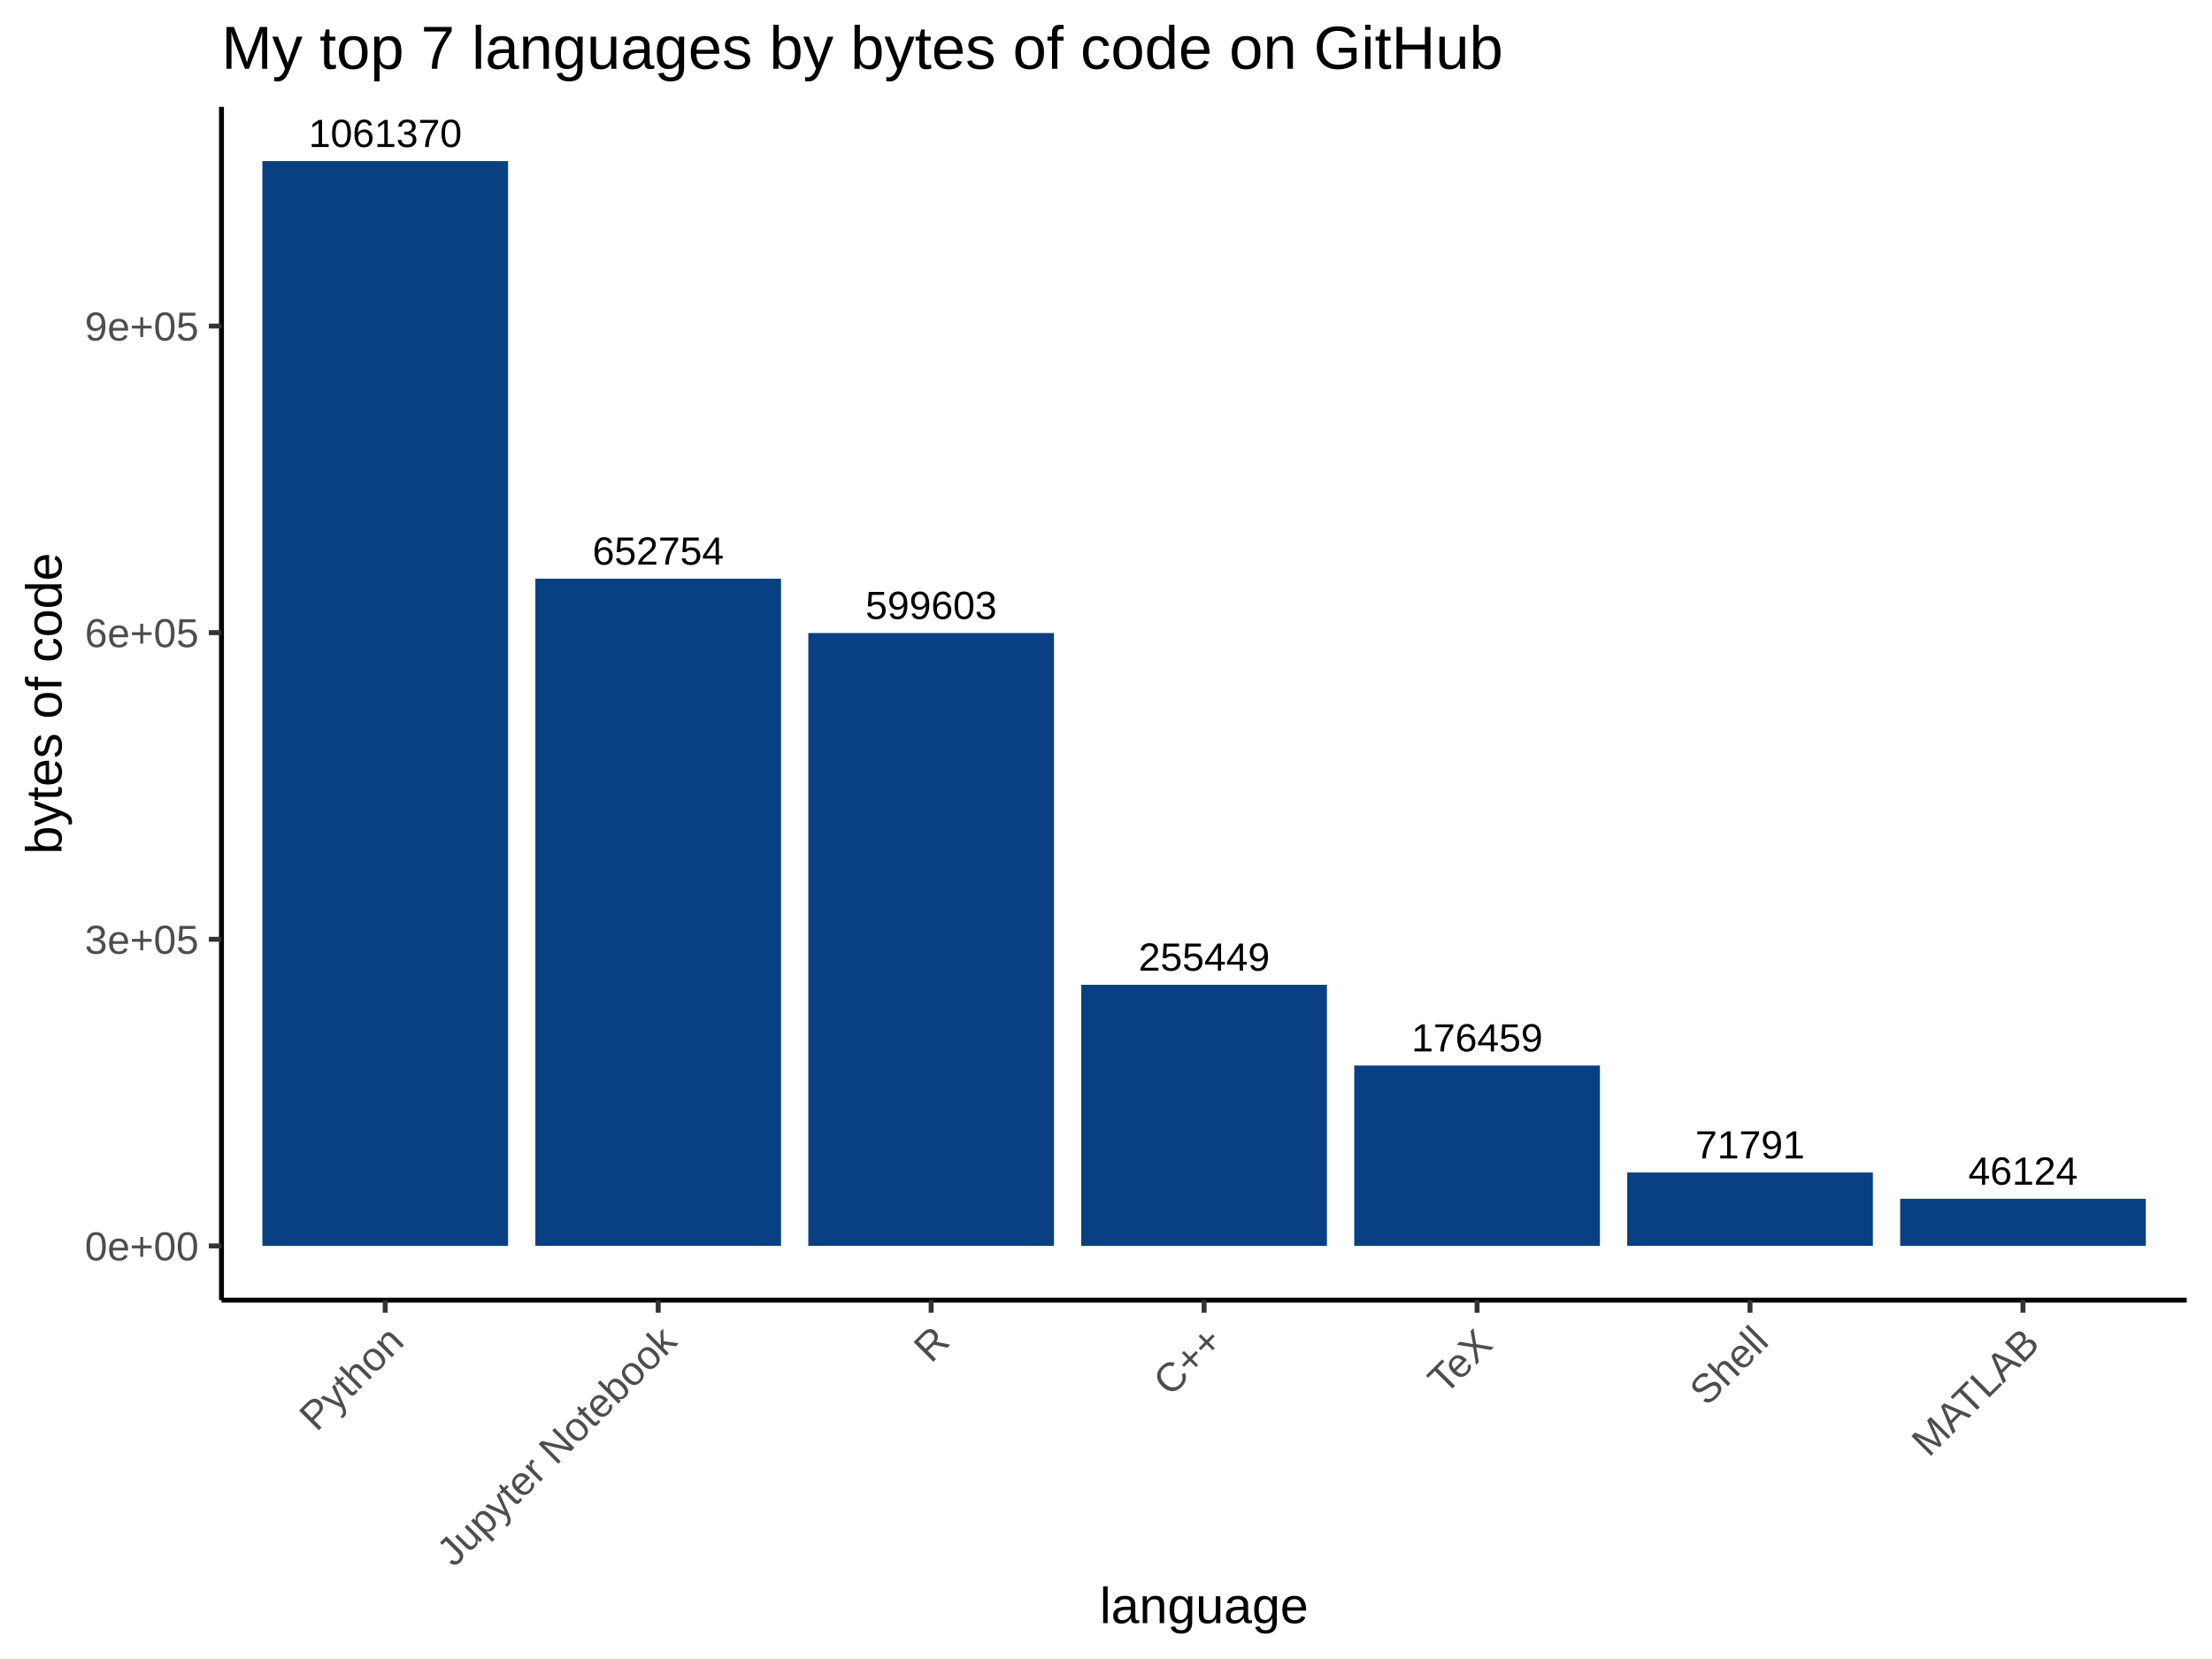
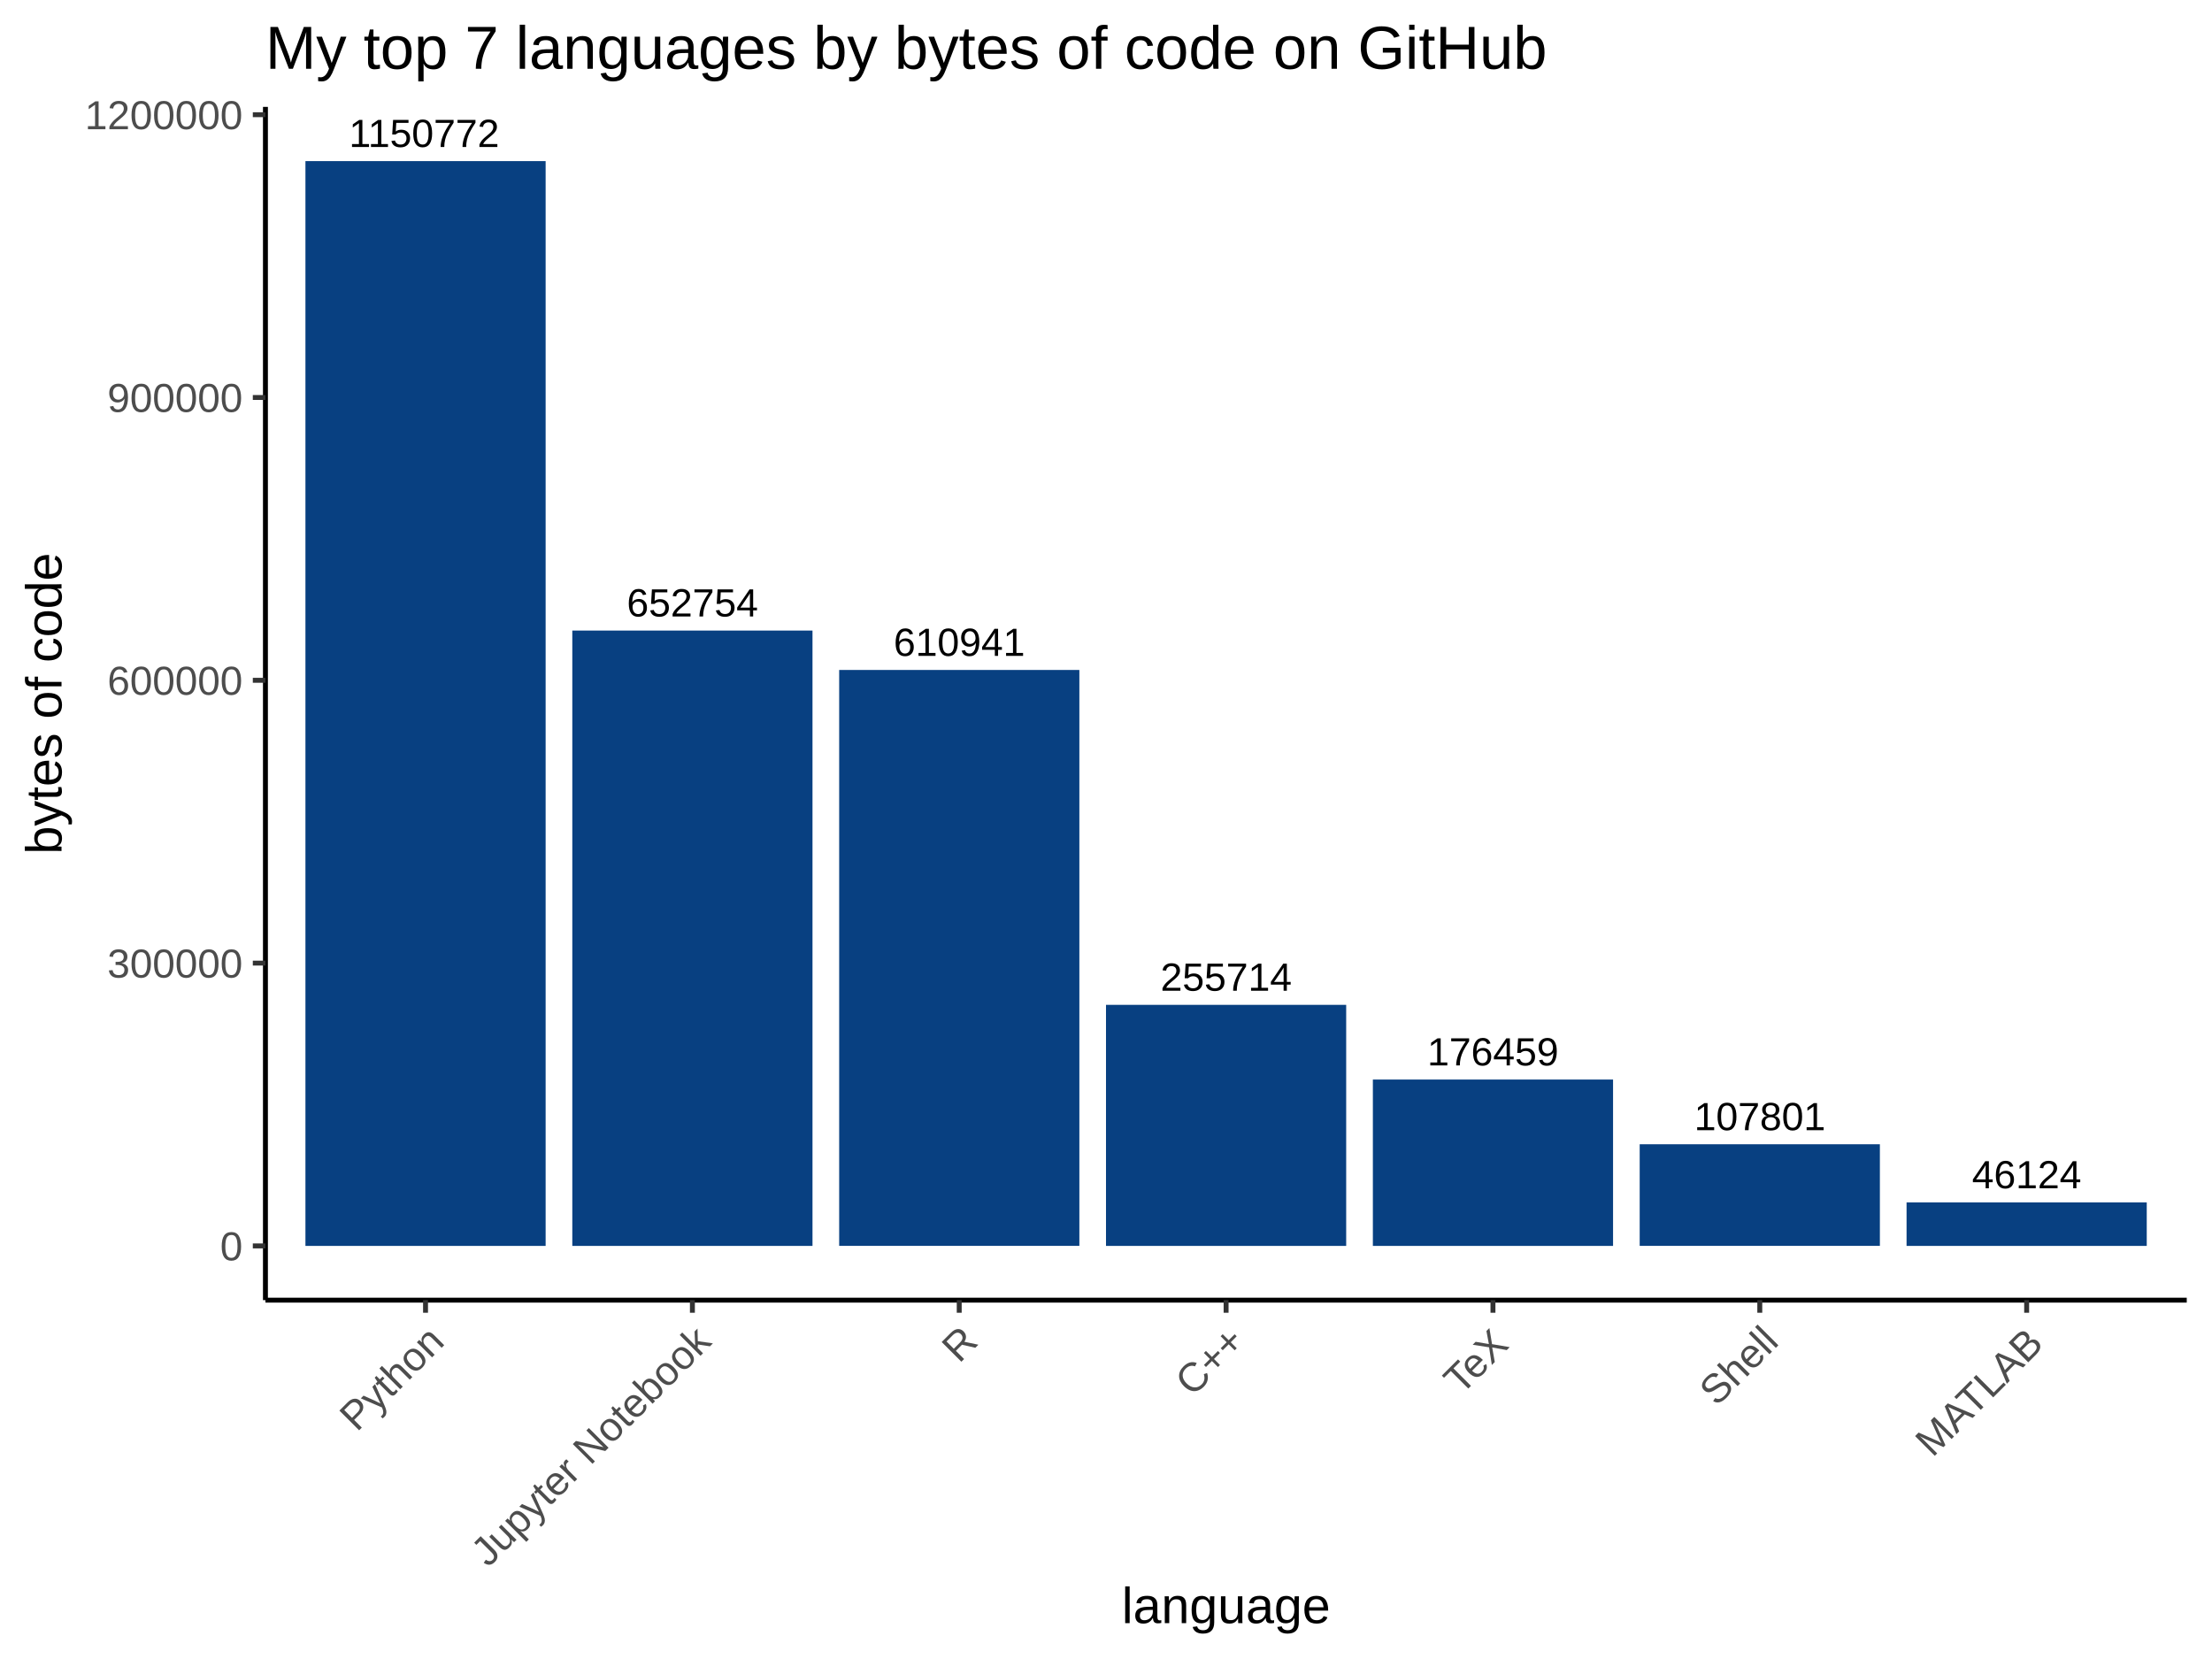
<svg xmlns="http://www.w3.org/2000/svg" viewBox="0 0 480.00 360.00">
  <defs>
    <style type="text/css">
    line, polyline, polygon, path, rect, circle {
      fill: none;
      stroke: #000000;
      stroke-linecap: round;
      stroke-linejoin: round;
      stroke-miterlimit: 10.00;
    }
  </style>
  </defs>
  <rect width="100%" height="100%" style="stroke: none; fill: #FFFFFF;" />
  <rect x="0.00" y="0.00" width="480.00" height="360.00" style="stroke-width: 1.07; stroke: #FFFFFF; fill: #FFFFFF;" />
  <defs>
-     <clipPath id="cpNDguMDZ8NDc0LjUyfDI4Mi4xM3wyMy4xOQ==">
-       <rect x="48.06" y="23.19" width="426.47" height="258.94" />
+     <clipPath id="cpNTcuNjB8NDc0LjUyfDI4Mi4xM3wyMy4xOQ==">
+       <rect x="57.60" y="23.19" width="416.92" height="258.94" />
    </clipPath>
  </defs>
-   <rect x="48.06" y="23.19" width="426.47" height="258.94" style="stroke-width: 1.07; stroke: none; fill: #FFFFFF;" clip-path="url(#cpNDguMDZ8NDc0LjUyfDI4Mi4xM3wyMy4xOQ==)" />
-   <rect x="56.94" y="34.96" width="53.31" height="235.40" style="stroke-width: 1.07; stroke: none; stroke-linecap: square; stroke-linejoin: miter; fill: #084081;" clip-path="url(#cpNDguMDZ8NDc0LjUyfDI4Mi4xM3wyMy4xOQ==)" />
-   <rect x="116.17" y="125.58" width="53.31" height="144.77" style="stroke-width: 1.07; stroke: none; stroke-linecap: square; stroke-linejoin: miter; fill: #084081;" clip-path="url(#cpNDguMDZ8NDc0LjUyfDI4Mi4xM3wyMy4xOQ==)" />
-   <rect x="175.40" y="137.37" width="53.31" height="132.98" style="stroke-width: 1.07; stroke: none; stroke-linecap: square; stroke-linejoin: miter; fill: #084081;" clip-path="url(#cpNDguMDZ8NDc0LjUyfDI4Mi4xM3wyMy4xOQ==)" />
-   <rect x="234.63" y="213.70" width="53.31" height="56.66" style="stroke-width: 1.07; stroke: none; stroke-linecap: square; stroke-linejoin: miter; fill: #084081;" clip-path="url(#cpNDguMDZ8NDc0LjUyfDI4Mi4xM3wyMy4xOQ==)" />
-   <rect x="293.87" y="231.22" width="53.31" height="39.14" style="stroke-width: 1.07; stroke: none; stroke-linecap: square; stroke-linejoin: miter; fill: #084081;" clip-path="url(#cpNDguMDZ8NDc0LjUyfDI4Mi4xM3wyMy4xOQ==)" />
-   <rect x="353.10" y="254.43" width="53.31" height="15.92" style="stroke-width: 1.07; stroke: none; stroke-linecap: square; stroke-linejoin: miter; fill: #084081;" clip-path="url(#cpNDguMDZ8NDc0LjUyfDI4Mi4xM3wyMy4xOQ==)" />
-   <rect x="412.33" y="260.13" width="53.31" height="10.23" style="stroke-width: 1.07; stroke: none; stroke-linecap: square; stroke-linejoin: miter; fill: #084081;" clip-path="url(#cpNDguMDZ8NDc0LjUyfDI4Mi4xM3wyMy4xOQ==)" />
-   <g clip-path="url(#cpNDguMDZ8NDc0LjUyfDI4Mi4xM3wyMy4xOQ==)">
-     <text x="247.05" y="210.64" style="font-size: 8.54px; font-family: Arial;" textLength="28.48px" lengthAdjust="spacingAndGlyphs">255449</text>
+   <rect x="57.60" y="23.19" width="416.92" height="258.94" style="stroke-width: 1.07; stroke: none; fill: #FFFFFF;" clip-path="url(#cpNTcuNjB8NDc0LjUyfDI4Mi4xM3wyMy4xOQ==)" />
+   <rect x="66.28" y="34.96" width="52.12" height="235.40" style="stroke-width: 1.07; stroke: none; stroke-linecap: square; stroke-linejoin: miter; fill: #084081;" clip-path="url(#cpNTcuNjB8NDc0LjUyfDI4Mi4xM3wyMy4xOQ==)" />
+   <rect x="124.19" y="136.83" width="52.12" height="133.53" style="stroke-width: 1.07; stroke: none; stroke-linecap: square; stroke-linejoin: miter; fill: #084081;" clip-path="url(#cpNTcuNjB8NDc0LjUyfDI4Mi4xM3wyMy4xOQ==)" />
+   <rect x="182.10" y="145.38" width="52.12" height="124.97" style="stroke-width: 1.07; stroke: none; stroke-linecap: square; stroke-linejoin: miter; fill: #084081;" clip-path="url(#cpNTcuNjB8NDc0LjUyfDI4Mi4xM3wyMy4xOQ==)" />
+   <rect x="240.00" y="218.05" width="52.12" height="52.31" style="stroke-width: 1.07; stroke: none; stroke-linecap: square; stroke-linejoin: miter; fill: #084081;" clip-path="url(#cpNTcuNjB8NDc0LjUyfDI4Mi4xM3wyMy4xOQ==)" />
+   <rect x="297.91" y="234.26" width="52.12" height="36.10" style="stroke-width: 1.07; stroke: none; stroke-linecap: square; stroke-linejoin: miter; fill: #084081;" clip-path="url(#cpNTcuNjB8NDc0LjUyfDI4Mi4xM3wyMy4xOQ==)" />
+   <rect x="355.81" y="248.30" width="52.12" height="22.05" style="stroke-width: 1.07; stroke: none; stroke-linecap: square; stroke-linejoin: miter; fill: #084081;" clip-path="url(#cpNTcuNjB8NDc0LjUyfDI4Mi4xM3wyMy4xOQ==)" />
+   <rect x="413.72" y="260.92" width="52.12" height="9.44" style="stroke-width: 1.07; stroke: none; stroke-linecap: square; stroke-linejoin: miter; fill: #084081;" clip-path="url(#cpNTcuNjB8NDc0LjUyfDI4Mi4xM3wyMy4xOQ==)" />
+   <g clip-path="url(#cpNTcuNjB8NDc0LjUyfDI4Mi4xM3wyMy4xOQ==)">
+     <text x="251.82" y="214.99" style="font-size: 8.54px; font-family: Arial;" textLength="28.48px" lengthAdjust="spacingAndGlyphs">255714</text>
  </g>
-   <g clip-path="url(#cpNDguMDZ8NDc0LjUyfDI4Mi4xM3wyMy4xOQ==)">
-     <text x="128.58" y="122.53" style="font-size: 8.54px; font-family: Arial;" textLength="28.48px" lengthAdjust="spacingAndGlyphs">652754</text>
+   <g clip-path="url(#cpNTcuNjB8NDc0LjUyfDI4Mi4xM3wyMy4xOQ==)">
+     <text x="136.01" y="133.77" style="font-size: 8.54px; font-family: Arial;" textLength="28.48px" lengthAdjust="spacingAndGlyphs">652754</text>
  </g>
-   <g clip-path="url(#cpNDguMDZ8NDc0LjUyfDI4Mi4xM3wyMy4xOQ==)">
-     <text x="427.11" y="257.07" style="font-size: 8.54px; font-family: Arial;" textLength="23.74px" lengthAdjust="spacingAndGlyphs">46124</text>
+   <g clip-path="url(#cpNTcuNjB8NDc0LjUyfDI4Mi4xM3wyMy4xOQ==)">
+     <text x="427.91" y="257.86" style="font-size: 8.54px; font-family: Arial;" textLength="23.74px" lengthAdjust="spacingAndGlyphs">46124</text>
  </g>
-   <g clip-path="url(#cpNDguMDZ8NDc0LjUyfDI4Mi4xM3wyMy4xOQ==)">
-     <text x="66.98" y="31.90" style="font-size: 8.54px; font-family: Arial;" textLength="33.23px" lengthAdjust="spacingAndGlyphs">1061370</text>
+   <g clip-path="url(#cpNTcuNjB8NDc0LjUyfDI4Mi4xM3wyMy4xOQ==)">
+     <text x="75.73" y="31.90" style="font-size: 8.54px; font-family: Arial;" textLength="33.23px" lengthAdjust="spacingAndGlyphs">1150772</text>
  </g>
-   <g clip-path="url(#cpNDguMDZ8NDc0LjUyfDI4Mi4xM3wyMy4xOQ==)">
-     <text x="187.81" y="134.32" style="font-size: 8.54px; font-family: Arial;" textLength="28.48px" lengthAdjust="spacingAndGlyphs">599603</text>
+   <g clip-path="url(#cpNTcuNjB8NDc0LjUyfDI4Mi4xM3wyMy4xOQ==)">
+     <text x="193.91" y="142.33" style="font-size: 8.54px; font-family: Arial;" textLength="28.48px" lengthAdjust="spacingAndGlyphs">610941</text>
  </g>
-   <g clip-path="url(#cpNDguMDZ8NDc0LjUyfDI4Mi4xM3wyMy4xOQ==)">
-     <text x="367.88" y="251.38" style="font-size: 8.54px; font-family: Arial;" textLength="23.74px" lengthAdjust="spacingAndGlyphs">71791</text>
+   <g clip-path="url(#cpNTcuNjB8NDc0LjUyfDI4Mi4xM3wyMy4xOQ==)">
+     <text x="367.63" y="245.25" style="font-size: 8.54px; font-family: Arial;" textLength="28.48px" lengthAdjust="spacingAndGlyphs">107801</text>
  </g>
-   <g clip-path="url(#cpNDguMDZ8NDc0LjUyfDI4Mi4xM3wyMy4xOQ==)">
-     <text x="306.28" y="228.16" style="font-size: 8.54px; font-family: Arial;" textLength="28.48px" lengthAdjust="spacingAndGlyphs">176459</text>
+   <g clip-path="url(#cpNTcuNjB8NDc0LjUyfDI4Mi4xM3wyMy4xOQ==)">
+     <text x="309.72" y="231.20" style="font-size: 8.54px; font-family: Arial;" textLength="28.48px" lengthAdjust="spacingAndGlyphs">176459</text>
  </g>
  <defs>
    <clipPath id="cpMC4wMHw0ODAuMDB8MzYwLjAwfDAuMDA=">
      <rect x="0.00" y="0.00" width="480.00" height="360.00" />
    </clipPath>
  </defs>
-   <polyline points="48.06,282.13 48.06,23.19 " style="stroke-width: 1.07; stroke-linecap: butt;" clip-path="url(#cpMC4wMHw0ODAuMDB8MzYwLjAwfDAuMDA=)" />
+   <polyline points="57.60,282.13 57.60,23.19 " style="stroke-width: 1.07; stroke-linecap: butt;" clip-path="url(#cpMC4wMHw0ODAuMDB8MzYwLjAwfDAuMDA=)" />
  <g clip-path="url(#cpMC4wMHw0ODAuMDB8MzYwLjAwfDAuMDA=)">
-     <text x="18.41" y="273.50" style="font-size: 8.80px; fill: #4D4D4D; font-family: Arial;" textLength="24.72px" lengthAdjust="spacingAndGlyphs">0e+00</text>
+     <text x="47.77" y="273.50" style="font-size: 8.80px; fill: #4D4D4D; font-family: Arial;" textLength="4.89px" lengthAdjust="spacingAndGlyphs">0</text>
  </g>
  <g clip-path="url(#cpMC4wMHw0ODAuMDB8MzYwLjAwfDAuMDA=)">
-     <text x="18.41" y="206.97" style="font-size: 8.80px; fill: #4D4D4D; font-family: Arial;" textLength="24.72px" lengthAdjust="spacingAndGlyphs">3e+05</text>
+     <text x="23.30" y="212.14" style="font-size: 8.80px; fill: #4D4D4D; font-family: Arial;" textLength="29.36px" lengthAdjust="spacingAndGlyphs">300000</text>
  </g>
  <g clip-path="url(#cpMC4wMHw0ODAuMDB8MzYwLjAwfDAuMDA=)">
-     <text x="18.41" y="140.43" style="font-size: 8.80px; fill: #4D4D4D; font-family: Arial;" textLength="24.72px" lengthAdjust="spacingAndGlyphs">6e+05</text>
+     <text x="23.30" y="150.77" style="font-size: 8.80px; fill: #4D4D4D; font-family: Arial;" textLength="29.36px" lengthAdjust="spacingAndGlyphs">600000</text>
  </g>
  <g clip-path="url(#cpMC4wMHw0ODAuMDB8MzYwLjAwfDAuMDA=)">
-     <text x="18.41" y="73.90" style="font-size: 8.80px; fill: #4D4D4D; font-family: Arial;" textLength="24.72px" lengthAdjust="spacingAndGlyphs">9e+05</text>
-   </g>
-   <polyline points="45.32,270.36 48.06,270.36 " style="stroke-width: 1.07; stroke: #333333; stroke-linecap: butt;" clip-path="url(#cpMC4wMHw0ODAuMDB8MzYwLjAwfDAuMDA=)" />
-   <polyline points="45.32,203.82 48.06,203.82 " style="stroke-width: 1.07; stroke: #333333; stroke-linecap: butt;" clip-path="url(#cpMC4wMHw0ODAuMDB8MzYwLjAwfDAuMDA=)" />
-   <polyline points="45.32,137.28 48.06,137.28 " style="stroke-width: 1.07; stroke: #333333; stroke-linecap: butt;" clip-path="url(#cpMC4wMHw0ODAuMDB8MzYwLjAwfDAuMDA=)" />
-   <polyline points="45.32,70.75 48.06,70.75 " style="stroke-width: 1.07; stroke: #333333; stroke-linecap: butt;" clip-path="url(#cpMC4wMHw0ODAuMDB8MzYwLjAwfDAuMDA=)" />
-   <polyline points="48.06,282.13 474.52,282.13 " style="stroke-width: 1.07; stroke-linecap: butt;" clip-path="url(#cpMC4wMHw0ODAuMDB8MzYwLjAwfDAuMDA=)" />
-   <polyline points="83.59,284.86 83.59,282.13 " style="stroke-width: 1.07; stroke: #333333; stroke-linecap: butt;" clip-path="url(#cpMC4wMHw0ODAuMDB8MzYwLjAwfDAuMDA=)" />
-   <polyline points="142.83,284.86 142.83,282.13 " style="stroke-width: 1.07; stroke: #333333; stroke-linecap: butt;" clip-path="url(#cpMC4wMHw0ODAuMDB8MzYwLjAwfDAuMDA=)" />
-   <polyline points="202.06,284.86 202.06,282.13 " style="stroke-width: 1.07; stroke: #333333; stroke-linecap: butt;" clip-path="url(#cpMC4wMHw0ODAuMDB8MzYwLjAwfDAuMDA=)" />
-   <polyline points="261.29,284.86 261.29,282.13 " style="stroke-width: 1.07; stroke: #333333; stroke-linecap: butt;" clip-path="url(#cpMC4wMHw0ODAuMDB8MzYwLjAwfDAuMDA=)" />
-   <polyline points="320.52,284.86 320.52,282.13 " style="stroke-width: 1.07; stroke: #333333; stroke-linecap: butt;" clip-path="url(#cpMC4wMHw0ODAuMDB8MzYwLjAwfDAuMDA=)" />
-   <polyline points="379.75,284.86 379.75,282.13 " style="stroke-width: 1.07; stroke: #333333; stroke-linecap: butt;" clip-path="url(#cpMC4wMHw0ODAuMDB8MzYwLjAwfDAuMDA=)" />
-   <polyline points="438.98,284.86 438.98,282.13 " style="stroke-width: 1.07; stroke: #333333; stroke-linecap: butt;" clip-path="url(#cpMC4wMHw0ODAuMDB8MzYwLjAwfDAuMDA=)" />
-   <g clip-path="url(#cpMC4wMHw0ODAuMDB8MzYwLjAwfDAuMDA=)">
-     <text transform="translate(68.68,310.88) rotate(-45)" style="font-size: 8.80px; fill: #4D4D4D; font-family: Arial;" textLength="27.40px" lengthAdjust="spacingAndGlyphs">Python</text>
+     <text x="23.30" y="89.40" style="font-size: 8.80px; fill: #4D4D4D; font-family: Arial;" textLength="29.36px" lengthAdjust="spacingAndGlyphs">900000</text>
  </g>
  <g clip-path="url(#cpMC4wMHw0ODAuMDB8MzYwLjAwfDAuMDA=)">
-     <text transform="translate(98.51,340.28) rotate(-45)" style="font-size: 8.80px; fill: #4D4D4D; font-family: Arial;" textLength="68.97px" lengthAdjust="spacingAndGlyphs">Jupyter Notebook</text>
+     <text x="18.41" y="28.04" style="font-size: 8.80px; fill: #4D4D4D; font-family: Arial;" textLength="34.26px" lengthAdjust="spacingAndGlyphs">1200000</text>
+   </g>
+   <polyline points="54.86,270.36 57.60,270.36 " style="stroke-width: 1.07; stroke: #333333; stroke-linecap: butt;" clip-path="url(#cpMC4wMHw0ODAuMDB8MzYwLjAwfDAuMDA=)" />
+   <polyline points="54.86,208.99 57.60,208.99 " style="stroke-width: 1.07; stroke: #333333; stroke-linecap: butt;" clip-path="url(#cpMC4wMHw0ODAuMDB8MzYwLjAwfDAuMDA=)" />
+   <polyline points="54.86,147.62 57.60,147.62 " style="stroke-width: 1.07; stroke: #333333; stroke-linecap: butt;" clip-path="url(#cpMC4wMHw0ODAuMDB8MzYwLjAwfDAuMDA=)" />
+   <polyline points="54.86,86.25 57.60,86.25 " style="stroke-width: 1.07; stroke: #333333; stroke-linecap: butt;" clip-path="url(#cpMC4wMHw0ODAuMDB8MzYwLjAwfDAuMDA=)" />
+   <polyline points="54.86,24.89 57.60,24.89 " style="stroke-width: 1.07; stroke: #333333; stroke-linecap: butt;" clip-path="url(#cpMC4wMHw0ODAuMDB8MzYwLjAwfDAuMDA=)" />
+   <polyline points="57.60,282.13 474.52,282.13 " style="stroke-width: 1.07; stroke-linecap: butt;" clip-path="url(#cpMC4wMHw0ODAuMDB8MzYwLjAwfDAuMDA=)" />
+   <polyline points="92.34,284.86 92.34,282.13 " style="stroke-width: 1.07; stroke: #333333; stroke-linecap: butt;" clip-path="url(#cpMC4wMHw0ODAuMDB8MzYwLjAwfDAuMDA=)" />
+   <polyline points="150.25,284.86 150.25,282.13 " style="stroke-width: 1.07; stroke: #333333; stroke-linecap: butt;" clip-path="url(#cpMC4wMHw0ODAuMDB8MzYwLjAwfDAuMDA=)" />
+   <polyline points="208.15,284.86 208.15,282.13 " style="stroke-width: 1.07; stroke: #333333; stroke-linecap: butt;" clip-path="url(#cpMC4wMHw0ODAuMDB8MzYwLjAwfDAuMDA=)" />
+   <polyline points="266.06,284.86 266.06,282.13 " style="stroke-width: 1.07; stroke: #333333; stroke-linecap: butt;" clip-path="url(#cpMC4wMHw0ODAuMDB8MzYwLjAwfDAuMDA=)" />
+   <polyline points="323.97,284.86 323.97,282.13 " style="stroke-width: 1.07; stroke: #333333; stroke-linecap: butt;" clip-path="url(#cpMC4wMHw0ODAuMDB8MzYwLjAwfDAuMDA=)" />
+   <polyline points="381.87,284.86 381.87,282.13 " style="stroke-width: 1.07; stroke: #333333; stroke-linecap: butt;" clip-path="url(#cpMC4wMHw0ODAuMDB8MzYwLjAwfDAuMDA=)" />
+   <polyline points="439.78,284.86 439.78,282.13 " style="stroke-width: 1.07; stroke: #333333; stroke-linecap: butt;" clip-path="url(#cpMC4wMHw0ODAuMDB8MzYwLjAwfDAuMDA=)" />
+   <g clip-path="url(#cpMC4wMHw0ODAuMDB8MzYwLjAwfDAuMDA=)">
+     <text transform="translate(77.42,310.88) rotate(-45)" style="font-size: 8.80px; fill: #4D4D4D; font-family: Arial;" textLength="27.40px" lengthAdjust="spacingAndGlyphs">Python</text>
  </g>
  <g clip-path="url(#cpMC4wMHw0ODAuMDB8MzYwLjAwfDAuMDA=)">
-     <text transform="translate(202.02,296.00) rotate(-45)" style="font-size: 8.80px; fill: #4D4D4D; font-family: Arial;" textLength="6.36px" lengthAdjust="spacingAndGlyphs">R</text>
+     <text transform="translate(105.93,340.28) rotate(-45)" style="font-size: 8.80px; fill: #4D4D4D; font-family: Arial;" textLength="68.97px" lengthAdjust="spacingAndGlyphs">Jupyter Notebook</text>
  </g>
  <g clip-path="url(#cpMC4wMHw0ODAuMDB8MzYwLjAwfDAuMDA=)">
-     <text transform="translate(253.98,303.27) rotate(-45)" style="font-size: 8.80px; fill: #4D4D4D; font-family: Arial;" textLength="16.63px" lengthAdjust="spacingAndGlyphs">C++</text>
+     <text transform="translate(208.11,296.00) rotate(-45)" style="font-size: 8.80px; fill: #4D4D4D; font-family: Arial;" textLength="6.36px" lengthAdjust="spacingAndGlyphs">R</text>
  </g>
  <g clip-path="url(#cpMC4wMHw0ODAuMDB8MzYwLjAwfDAuMDA=)">
-     <text transform="translate(313.56,302.92) rotate(-45)" style="font-size: 8.80px; fill: #4D4D4D; font-family: Arial;" textLength="16.14px" lengthAdjust="spacingAndGlyphs">TeX</text>
+     <text transform="translate(258.75,303.27) rotate(-45)" style="font-size: 8.80px; fill: #4D4D4D; font-family: Arial;" textLength="16.63px" lengthAdjust="spacingAndGlyphs">C++</text>
  </g>
  <g clip-path="url(#cpMC4wMHw0ODAuMDB8MzYwLjAwfDAuMDA=)">
-     <text transform="translate(370.37,305.35) rotate(-45)" style="font-size: 8.80px; fill: #4D4D4D; font-family: Arial;" textLength="19.57px" lengthAdjust="spacingAndGlyphs">Shell</text>
+     <text transform="translate(317.01,302.92) rotate(-45)" style="font-size: 8.80px; fill: #4D4D4D; font-family: Arial;" textLength="16.14px" lengthAdjust="spacingAndGlyphs">TeX</text>
  </g>
  <g clip-path="url(#cpMC4wMHw0ODAuMDB8MzYwLjAwfDAuMDA=)">
-     <text transform="translate(418.54,316.41) rotate(-45)" style="font-size: 8.80px; fill: #4D4D4D; font-family: Arial;" textLength="35.21px" lengthAdjust="spacingAndGlyphs">MATLAB</text>
+     <text transform="translate(372.49,305.35) rotate(-45)" style="font-size: 8.80px; fill: #4D4D4D; font-family: Arial;" textLength="19.57px" lengthAdjust="spacingAndGlyphs">Shell</text>
  </g>
  <g clip-path="url(#cpMC4wMHw0ODAuMDB8MzYwLjAwfDAuMDA=)">
-     <text x="238.65" y="352.21" style="font-size: 11.00px; font-family: Arial;" textLength="45.27px" lengthAdjust="spacingAndGlyphs">language</text>
+     <text transform="translate(419.34,316.41) rotate(-45)" style="font-size: 8.80px; fill: #4D4D4D; font-family: Arial;" textLength="35.21px" lengthAdjust="spacingAndGlyphs">MATLAB</text>
+   </g>
+   <g clip-path="url(#cpMC4wMHw0ODAuMDB8MzYwLjAwfDAuMDA=)">
+     <text x="243.43" y="352.21" style="font-size: 11.00px; font-family: Arial;" textLength="45.27px" lengthAdjust="spacingAndGlyphs">language</text>
  </g>
  <g clip-path="url(#cpMC4wMHw0ODAuMDB8MzYwLjAwfDAuMDA=)">
    <text transform="translate(13.35,185.37) rotate(-90)" style="font-size: 11.00px; font-family: Arial;" textLength="65.43px" lengthAdjust="spacingAndGlyphs">bytes of code</text>
  </g>
  <g clip-path="url(#cpMC4wMHw0ODAuMDB8MzYwLjAwfDAuMDA=)">
-     <text x="48.06" y="14.93" style="font-size: 13.20px; font-family: Arial;" textLength="278.10px" lengthAdjust="spacingAndGlyphs">My top 7 languages by bytes of code on GitHub</text>
+     <text x="57.60" y="14.93" style="font-size: 13.20px; font-family: Arial;" textLength="278.10px" lengthAdjust="spacingAndGlyphs">My top 7 languages by bytes of code on GitHub</text>
  </g>
</svg>
